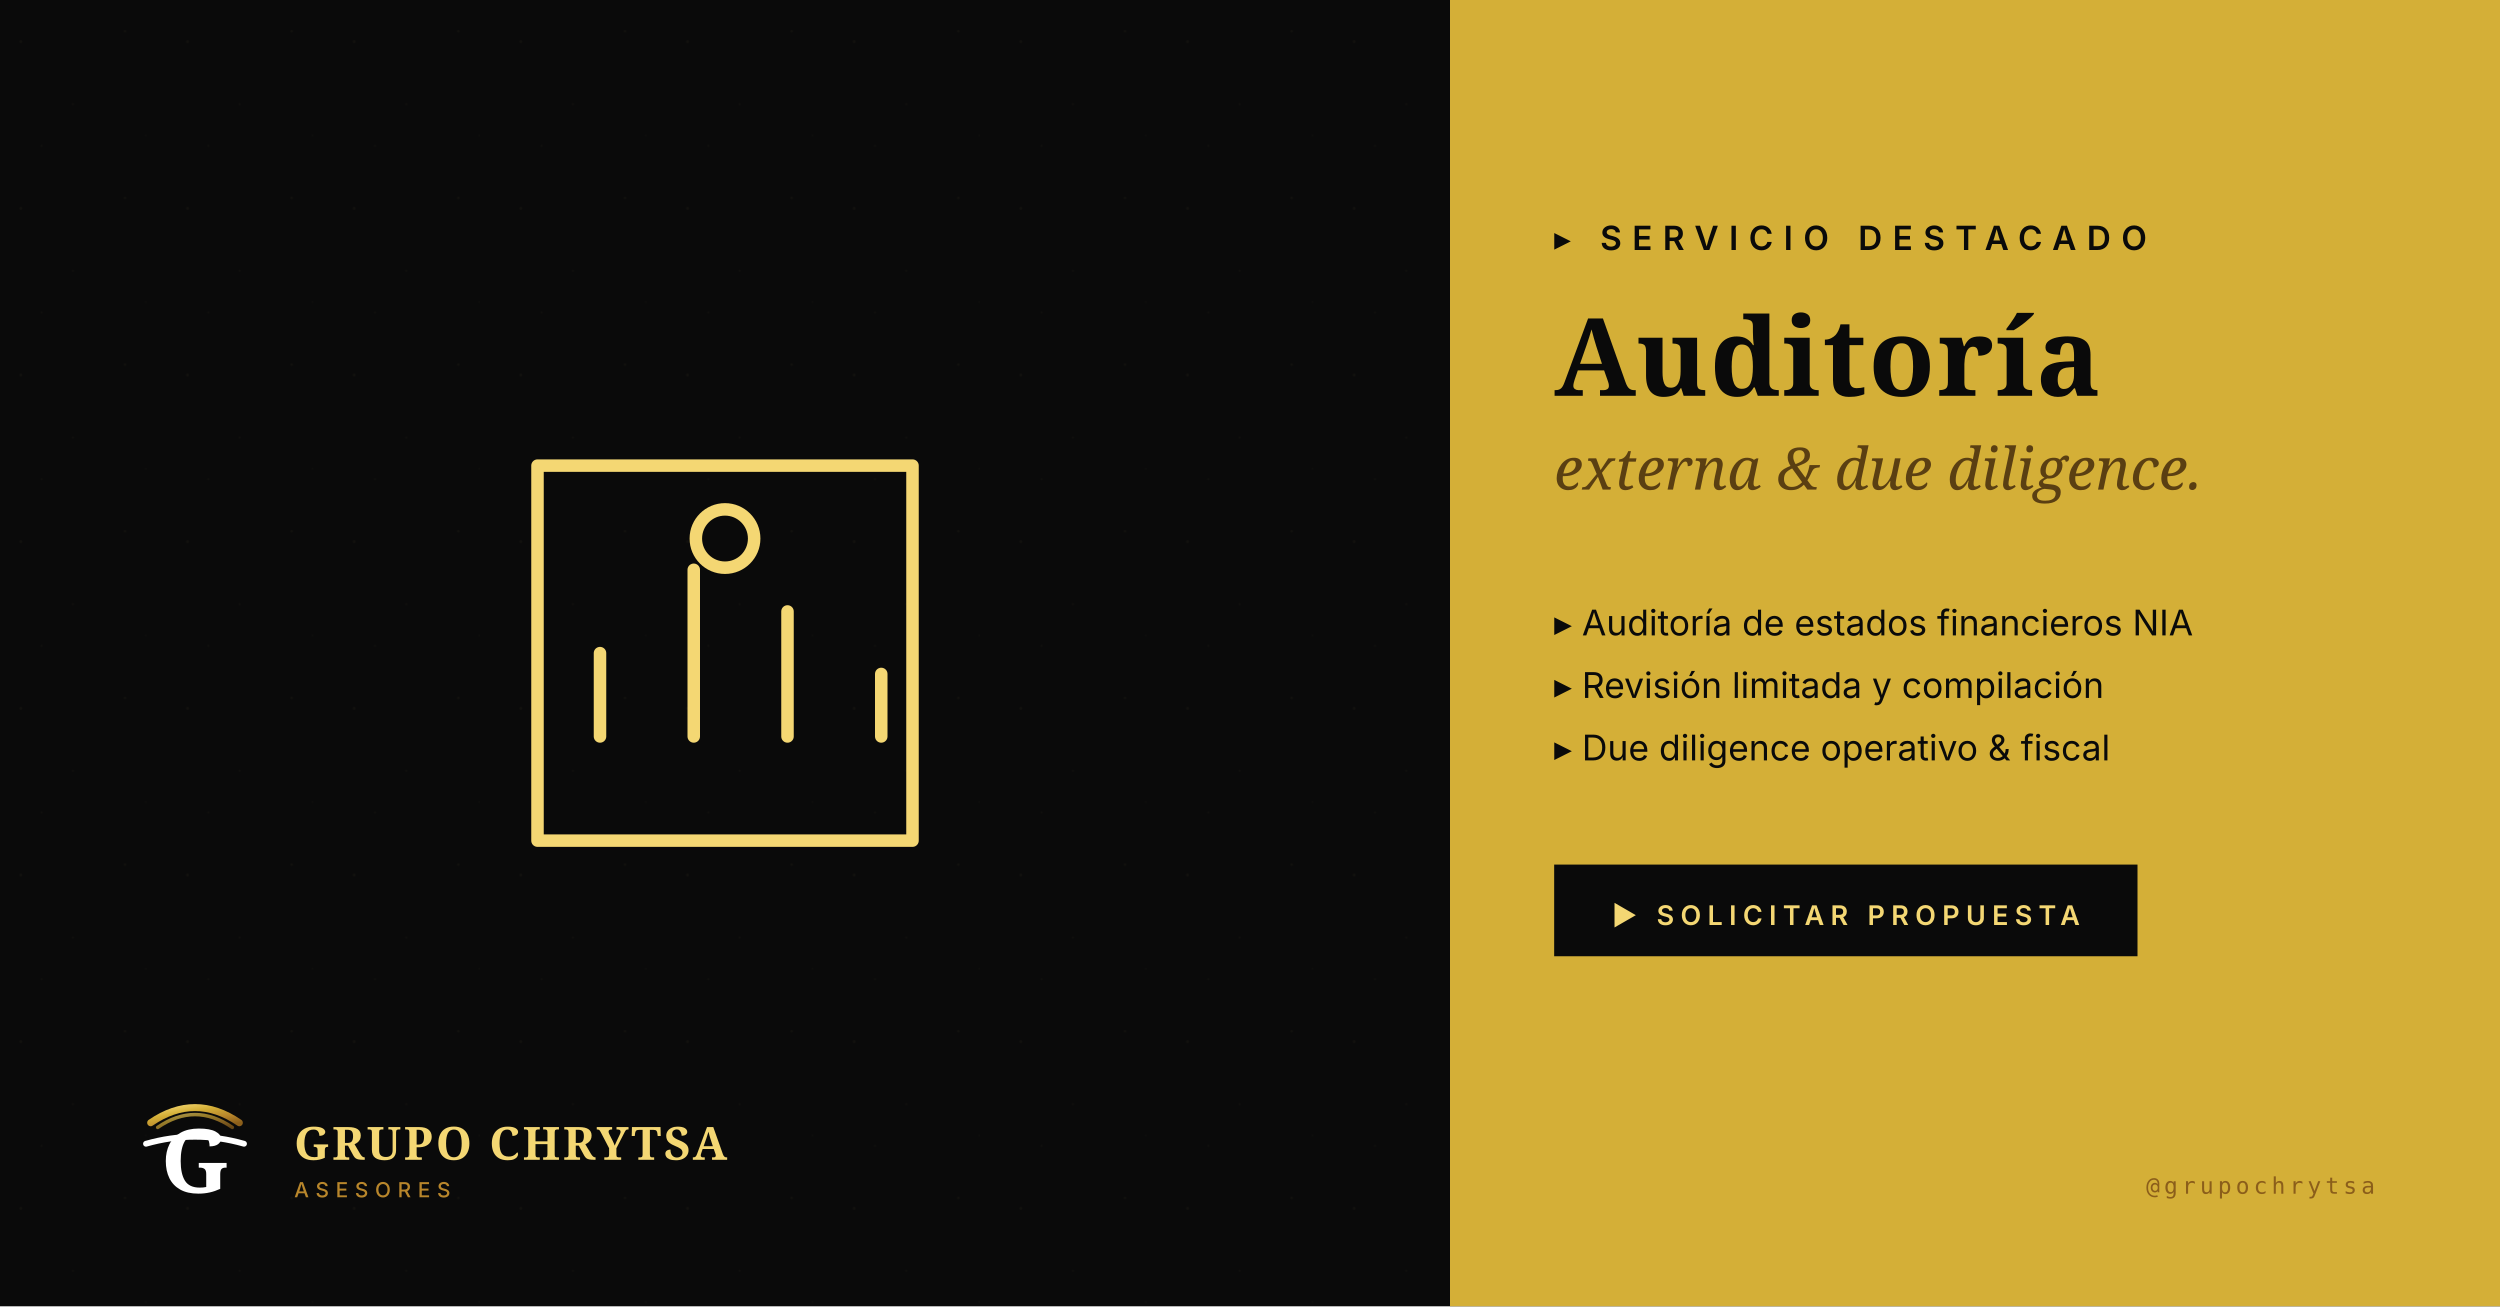
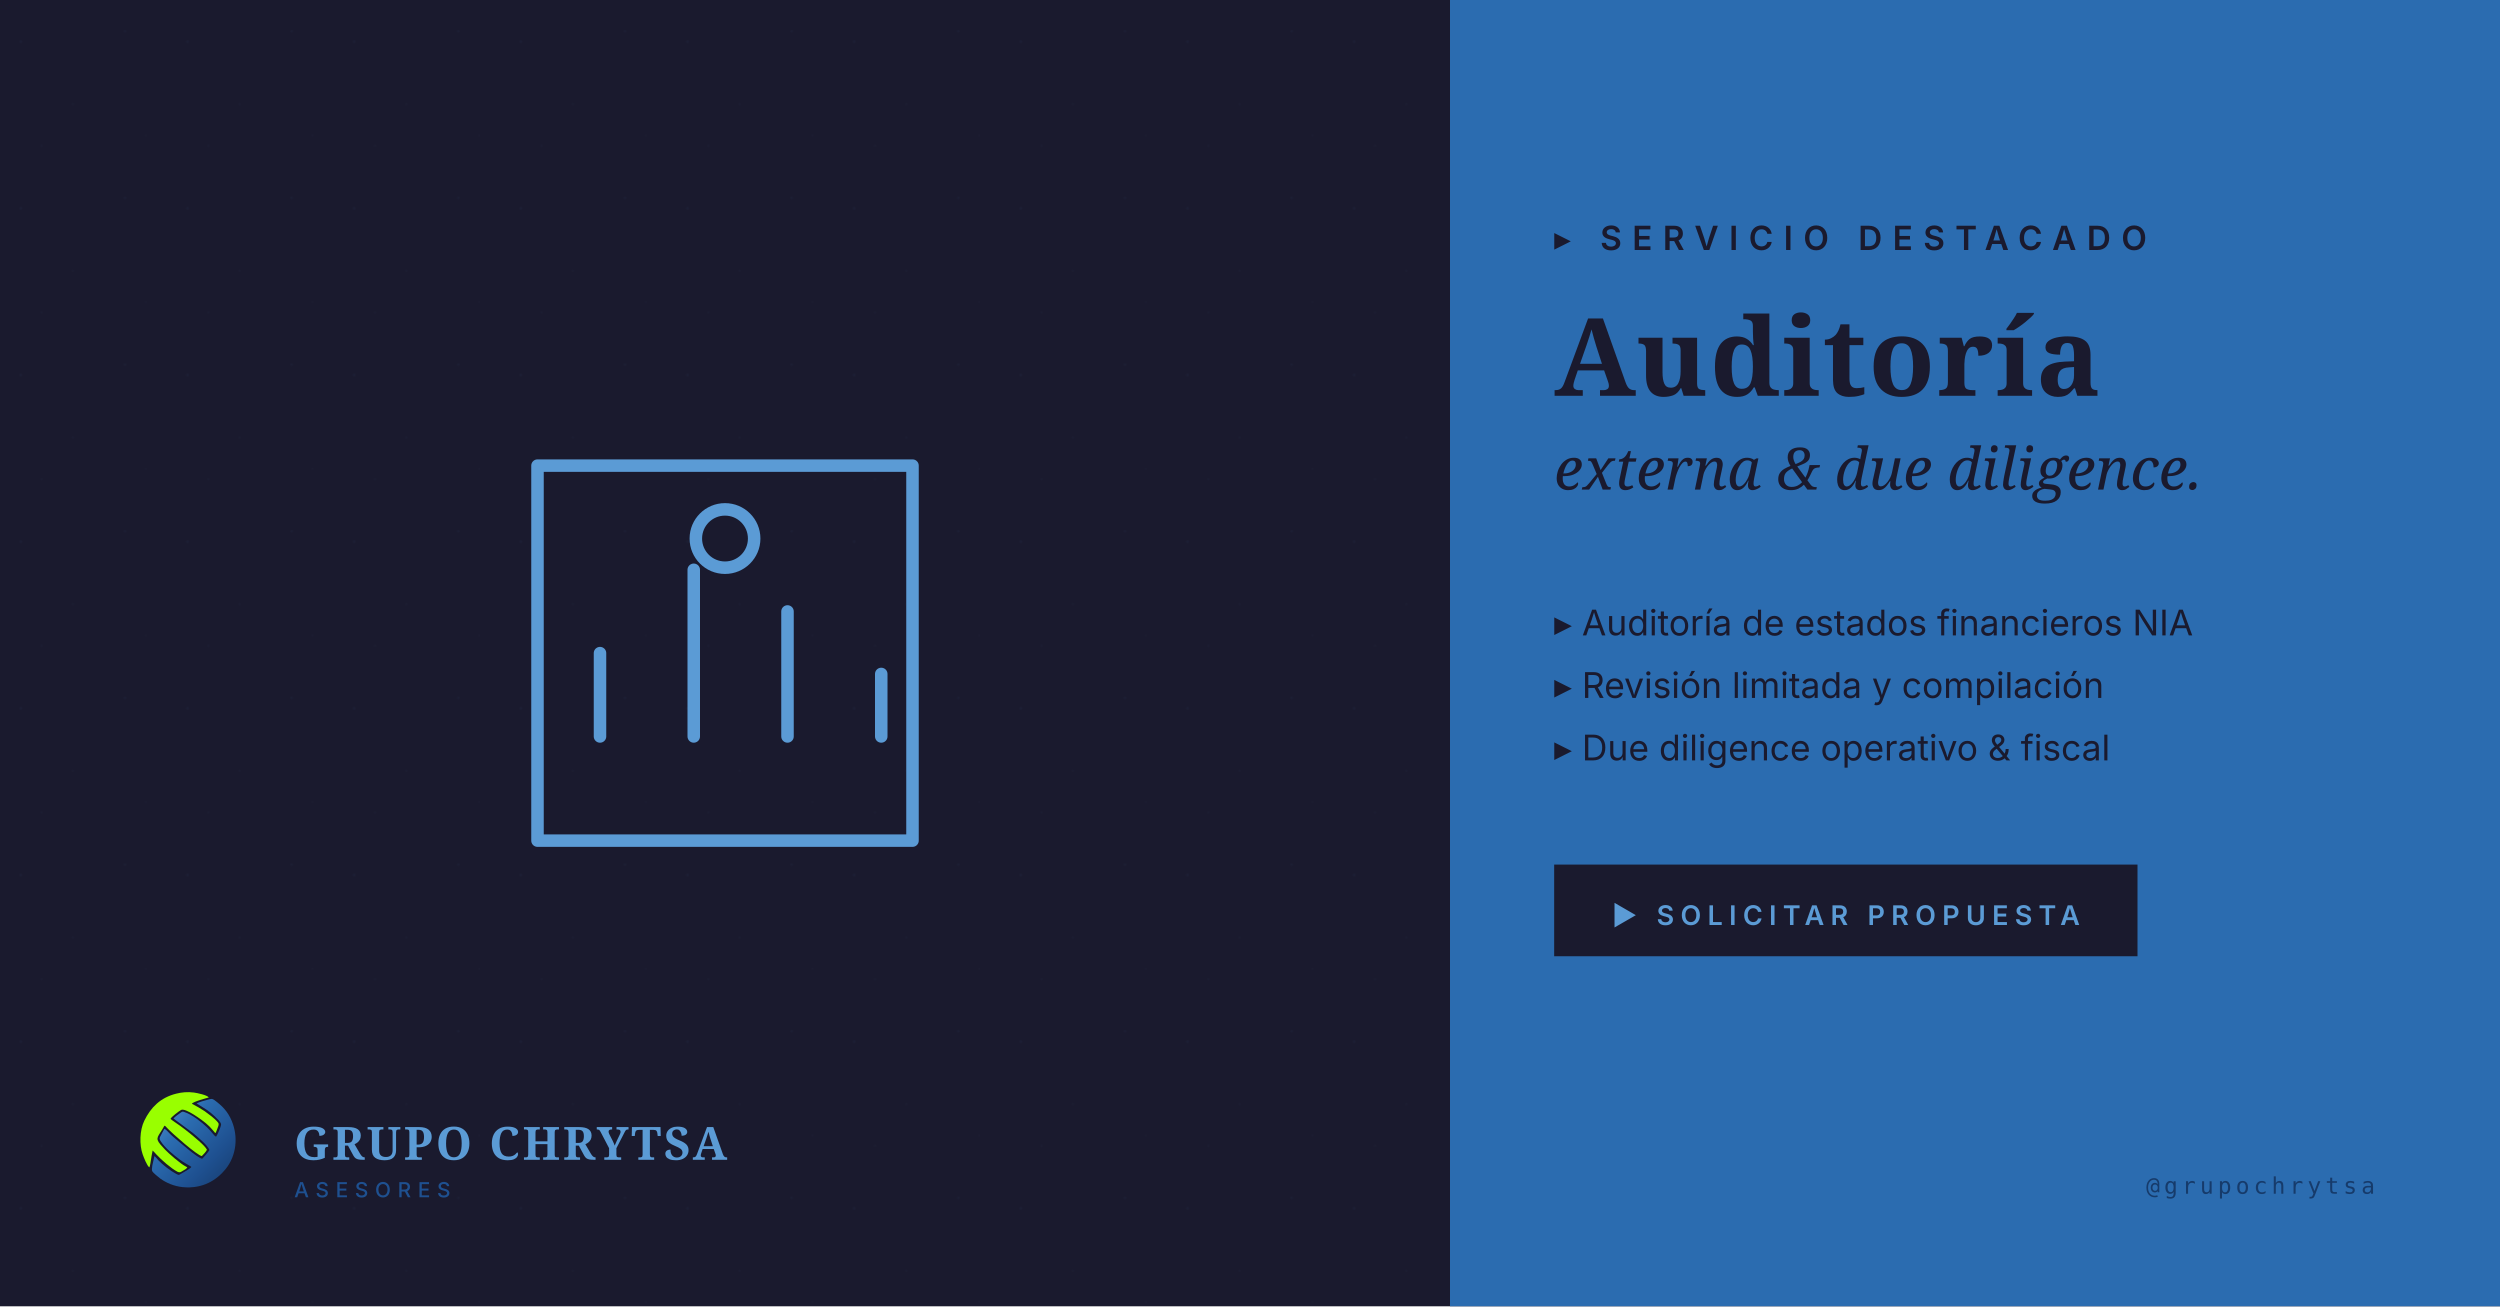
<svg xmlns="http://www.w3.org/2000/svg" viewBox="0 0 1200 627" width="1200" height="627" preserveAspectRatio="xMidYMid meet">
  <defs>
    <linearGradient id="g" x1="0" y1="0" x2="1" y2="1">
-       <stop offset="0" stop-color="#F4D773" />
-       <stop offset=".35" stop-color="#D4AF37" />
-       <stop offset=".7" stop-color="#B8862B" />
-       <stop offset="1" stop-color="#8B5E1A" />
+       <stop offset="0" stop-color="#5B9BD5" />
+       <stop offset=".35" stop-color="#2B6CB0" />
+       <stop offset=".7" stop-color="#1E5090" />
+       <stop offset="1" stop-color="#163B6B" />
    </linearGradient>
    <linearGradient id="g2" x1="0" y1="0" x2="0" y2="1">
      <stop offset="0" stop-color="rgba(212,175,55,.18)" />
      <stop offset="1" stop-color="rgba(212,175,55,0)" />
    </linearGradient>
    <radialGradient id="vignette" cx="0.5" cy="0.4" r="0.8">
      <stop offset="0" stop-color="rgba(212,175,55,0)" />
      <stop offset="1" stop-color="rgba(0,0,0,.45)" />
    </radialGradient>
    <pattern id="grain" x="0" y="0" width="80" height="80" patternUnits="userSpaceOnUse">
-       <circle cx="10" cy="20" r=".7" fill="#F4D773" opacity=".06" />
-       <circle cx="35" cy="50" r=".5" fill="#F4D773" opacity=".05" />
-       <circle cx="60" cy="15" r=".6" fill="#F4D773" opacity=".06" />
-       <circle cx="70" cy="65" r=".4" fill="#F4D773" opacity=".04" />
-       <circle cx="20" cy="70" r=".5" fill="#F4D773" opacity=".05" />
+       <circle cx="10" cy="20" r=".7" fill="#5B9BD5" opacity=".06" />
+       <circle cx="35" cy="50" r=".5" fill="#5B9BD5" opacity=".05" />
+       <circle cx="60" cy="15" r=".6" fill="#5B9BD5" opacity=".06" />
+       <circle cx="70" cy="65" r=".4" fill="#5B9BD5" opacity=".04" />
+       <circle cx="20" cy="70" r=".5" fill="#5B9BD5" opacity=".05" />
    </pattern>
+     <clipPath id="crownClip">
+       <circle cx="60" cy="50" r="36" />
+     </clipPath>
    <clipPath id="sphereClip">
-       <circle cx="50" cy="50" r="42" />
+       <circle cx="50" cy="49" r="38" />
    </clipPath>
    <symbol id="sphere" viewBox="0 0 100 100">
-       <circle cx="50" cy="50" r="42" fill="#0A0A0A" />
-       <g clip-path="url(#sphereClip)">
-         <path d="M50 8A42 42 0 0 0 8 50 42 42 0 0 0 50 92Q30 70 30 50Q30 30 50 8Z" fill="url(#g)" />
-         <g transform="skewY(-7)">
-           <rect x="8" y="28" width="84" height="6" fill="url(#g)" />
-           <rect x="8" y="44" width="84" height="6" fill="url(#g)" />
-           <rect x="8" y="60" width="84" height="6" fill="url(#g)" />
-         </g>
+       <g transform="translate(-51.675 4.276) scale(0.4851)">
+         <path d="M251.345 50.640 C253.822 53.458 255.769 56.325 255.673 58.179 C255.453 62.410 249.136 76.693 247.008 79.442 C246.148 79.575 245.165 79.037 244.059 77.820 C241.517 75.279 237.597 69.750 230.472 62.838 C221.170 53.814 204.110 40.495 191.200 36.283 C187.896 35.204 187.478 35.115 184.892 36.834 C181.568 39.044 173.416 45.078 171.540 47.576 L205.705 73.017 C211.892 78.204 232.880 95.329 235.051 103.399 C233.395 106.441 224.599 116.746 222.268 118.671 C213.944 117.692 180.143 87.258 171.311 80.142 C168.649 77.997 165.812 75.046 163.528 72.702 C162.012 71.148 157.916 66.462 155.452 65.792 C147.227 82.271 144.833 81.277 149.304 88.165 C156.833 99.764 172.085 112.243 183.093 120.388 C186.325 122.780 189.862 125.251 193.039 126.948 C195.108 128.054 196.031 128.843 198.236 130.018 C200.172 131.050 201.848 131.741 203.200 133.214 C201.710 135.827 188.789 143.109 186.083 144.596 C181.214 147.272 181.794 148.348 176.395 145.472 C165.723 139.785 152.808 129.681 144.774 121.273 C141.965 118.334 140.502 115.871 137.900 113.974 L134.232 130.500 C133.500 134.733 133.073 138.721 134.093 140.832 C135.250 143.228 145.444 151.732 148.396 153.825 C158.763 161.180 172.261 167.279 187.965 168.846 C222.931 172.337 248.100 156.454 263.865 136.746 C282.999 112.828 286.099 79.914 274.694 52.270 C267.560 34.977 257.387 24.998 243.958 15.098 C239.806 12.036 238.274 12.801 232.690 14.226 C227.686 15.504 215.829 18.821 212.423 20.933 C213.314 21.896 228.857 30.521 237.310 37.373 C241.291 40.598 248.216 47.081 251.345 50.640" fill="url(#g)" />
+         <path d="M134.727 104.159 C135.478 104.595 140.356 110.028 141.472 111.255 C149.894 120.515 167.974 136.296 178.853 141.792 C182.826 143.798 184.690 141.991 188.291 139.856 C190.694 138.431 194.506 136.723 196.025 133.848 L192.819 132.091 C183.785 127.506 163.458 109.601 156.894 102.798 C154.187 99.991 151.006 96.540 148.452 93.462 C138.203 81.114 144.690 80.287 155.617 60.260 C157.598 60.980 158.287 62.130 159.774 63.768 C168.926 73.852 214.420 113.490 221.635 113.948 C223.963 111.812 229.753 105.476 230.677 102.765 C227.398 95.448 206.525 78.781 199.850 73.186 C194.554 68.748 189.064 64.908 183.698 60.770 C180.683 58.445 167.682 50.049 166.321 48.210 C167.976 44.622 181.039 34.708 185.039 32.480 C192.643 28.245 223.149 51.107 228.662 55.805 C233.870 60.245 237.309 63.600 241.612 68.833 C245.038 72.998 244.604 72.615 246.050 73.256 C247.440 69.256 249.378 65.758 250.836 60.898 C251.844 57.539 251.337 56.029 250.239 54.693 C243.468 46.453 234.910 40.927 226.416 34.491 C215.552 27.513 214.921 27.453 204.151 21.567 C205.465 17.913 231.031 11.264 233.945 10.448 C231.373 6.165 213.209 2.457 207.740 1.716 C196.301 0.168 186.004 1.259 176.140 3.755 C148.825 10.667 131.518 27.636 119.889 51.735 C111.770 68.560 111.178 94.019 117.106 110.846 C119.173 116.712 125.110 131.777 129.018 133.970 C129.499 133.181 130.232 129.482 130.506 128.367 C130.897 126.103 131.307 123.775 131.594 121.703 C132.463 115.416 133.548 110.244 134.727 104.159" fill="#99FF00" />
      </g>
    </symbol>
    <symbol id="crown" viewBox="0 0 120 100">
-       <path d="M 22 32 Q 60 6 98 32" fill="none" stroke="url(#g)" stroke-width="6" stroke-linecap="round" />
-       <path d="M 28 36 Q 60 14 92 36" fill="none" stroke="url(#g)" stroke-width="3" stroke-linecap="round" opacity=".7" />
-       <path d="M 18 50 Q 60 38 102 50" fill="none" stroke="#FFFFFF" stroke-width="5" stroke-linecap="round" />
-       <text x="60" y="92" text-anchor="middle" font-family="Cinzel,Georgia,serif" font-weight="700" font-size="76" fill="#FFFFFF">G</text>
+       <g transform="translate(-41.675 5.276) scale(0.4851)">
+         <path d="M251.345 50.640 C253.822 53.458 255.769 56.325 255.673 58.179 C255.453 62.410 249.136 76.693 247.008 79.442 C246.148 79.575 245.165 79.037 244.059 77.820 C241.517 75.279 237.597 69.750 230.472 62.838 C221.170 53.814 204.110 40.495 191.200 36.283 C187.896 35.204 187.478 35.115 184.892 36.834 C181.568 39.044 173.416 45.078 171.540 47.576 L205.705 73.017 C211.892 78.204 232.880 95.329 235.051 103.399 C233.395 106.441 224.599 116.746 222.268 118.671 C213.944 117.692 180.143 87.258 171.311 80.142 C168.649 77.997 165.812 75.046 163.528 72.702 C162.012 71.148 157.916 66.462 155.452 65.792 C147.227 82.271 144.833 81.277 149.304 88.165 C156.833 99.764 172.085 112.243 183.093 120.388 C186.325 122.780 189.862 125.251 193.039 126.948 C195.108 128.054 196.031 128.843 198.236 130.018 C200.172 131.050 201.848 131.741 203.200 133.214 C201.710 135.827 188.789 143.109 186.083 144.596 C181.214 147.272 181.794 148.348 176.395 145.472 C165.723 139.785 152.808 129.681 144.774 121.273 C141.965 118.334 140.502 115.871 137.900 113.974 L134.232 130.500 C133.500 134.733 133.073 138.721 134.093 140.832 C135.250 143.228 145.444 151.732 148.396 153.825 C158.763 161.180 172.261 167.279 187.965 168.846 C222.931 172.337 248.100 156.454 263.865 136.746 C282.999 112.828 286.099 79.914 274.694 52.270 C267.560 34.977 257.387 24.998 243.958 15.098 C239.806 12.036 238.274 12.801 232.690 14.226 C227.686 15.504 215.829 18.821 212.423 20.933 C213.314 21.896 228.857 30.521 237.310 37.373 C241.291 40.598 248.216 47.081 251.345 50.640" fill="url(#g)" />
+         <path d="M134.727 104.159 C135.478 104.595 140.356 110.028 141.472 111.255 C149.894 120.515 167.974 136.296 178.853 141.792 C182.826 143.798 184.690 141.991 188.291 139.856 C190.694 138.431 194.506 136.723 196.025 133.848 L192.819 132.091 C183.785 127.506 163.458 109.601 156.894 102.798 C154.187 99.991 151.006 96.540 148.452 93.462 C138.203 81.114 144.690 80.287 155.617 60.260 C157.598 60.980 158.287 62.130 159.774 63.768 C168.926 73.852 214.420 113.490 221.635 113.948 C223.963 111.812 229.753 105.476 230.677 102.765 C227.398 95.448 206.525 78.781 199.850 73.186 C194.554 68.748 189.064 64.908 183.698 60.770 C180.683 58.445 167.682 50.049 166.321 48.210 C167.976 44.622 181.039 34.708 185.039 32.480 C192.643 28.245 223.149 51.107 228.662 55.805 C233.870 60.245 237.309 63.600 241.612 68.833 C245.038 72.998 244.604 72.615 246.050 73.256 C247.440 69.256 249.378 65.758 250.836 60.898 C251.844 57.539 251.337 56.029 250.239 54.693 C243.468 46.453 234.910 40.927 226.416 34.491 C215.552 27.513 214.921 27.453 204.151 21.567 C205.465 17.913 231.031 11.264 233.945 10.448 C231.373 6.165 213.209 2.457 207.740 1.716 C196.301 0.168 186.004 1.259 176.140 3.755 C148.825 10.667 131.518 27.636 119.889 51.735 C111.770 68.560 111.178 94.019 117.106 110.846 C119.173 116.712 125.110 131.777 129.018 133.970 C129.499 133.181 130.232 129.482 130.506 128.367 C130.897 126.103 131.307 123.775 131.594 121.703 C132.463 115.416 133.548 110.244 134.727 104.159" fill="#99FF00" />
+       </g>
    </symbol>
  </defs>
-   <rect id="bg" width="1200" height="627" fill="#0A0A0A" />
+   <rect id="bg" width="1200" height="627" fill="#1A1A2E" />
  <rect width="1200" height="627" fill="url(#grain)" opacity=".5" />
-   <rect x="696" y="0" width="504" height="627" fill="#D4AF37" />
+   <rect x="696" y="0" width="504" height="627" fill="#2B6CB0" />
  <g id="icon" transform="translate(258,223.5)">
-     <g fill="none" stroke="#F4D773" stroke-width="6" stroke-linecap="round" stroke-linejoin="round">
+     <g fill="none" stroke="#5B9BD5" stroke-width="6" stroke-linecap="round" stroke-linejoin="round">
      <rect x="0" y="0" width="180" height="180" />
      <path d="M 30 130 L 30 90 M 75 130 L 75 50 M 120 130 L 120 70 M 165 130 L 165 100" />
      <circle cx="90" cy="35" r="14" />
    </g>
  </g>
  <g id="content" transform="translate(746,120)">
-     <text font-family="Inter,Arial,sans-serif" font-weight="600" font-size="16" fill="#0A0A0A" letter-spacing="5">▸ SERVICIO DESTACADO</text>
-     <text y="70" font-family="Cinzel,Georgia,serif" font-weight="600" font-size="52" fill="#0A0A0A" letter-spacing="1">Auditoría</text>
-     <text y="115" font-family="Cinzel,Georgia,serif" font-weight="500" font-style="italic" font-size="28" fill="#5a3f12">externa &amp; due diligence.</text>
-     <g font-family="Inter,Arial,sans-serif" font-weight="400" font-size="17" fill="#0A0A0A">
+     <text font-family="Inter,Arial,sans-serif" font-weight="600" font-size="16" fill="#1A1A2E" letter-spacing="5">▸ SERVICIO DESTACADO</text>
+     <text y="70" font-family="Cinzel,Georgia,serif" font-weight="600" font-size="52" fill="#1A1A2E" letter-spacing="1">Auditoría</text>
+     <text y="115" font-family="Cinzel,Georgia,serif" font-weight="500" font-style="italic" font-size="28" fill="#1A1A2E">externa &amp; due diligence.</text>
+     <g font-family="Inter,Arial,sans-serif" font-weight="400" font-size="17" fill="#1A1A2E">
      <text y="185">▸ Auditoría de estados financieros NIA</text>
      <text y="215">▸ Revisión limitada y compilación</text>
      <text y="245">▸ Due diligence operativo &amp; fiscal</text>
    </g>
    <g transform="translate(0,295)">
-       <rect width="280" height="44" fill="#0A0A0A" />
-       <text x="140" y="29" text-anchor="middle" font-family="Inter,Arial,sans-serif" font-weight="600" font-size="13" fill="#F4D773" letter-spacing="3">▶ SOLICITAR PROPUESTA</text>
+       <rect width="280" height="44" fill="#1A1A2E" />
+       <text x="140" y="29" text-anchor="middle" font-family="Inter,Arial,sans-serif" font-weight="600" font-size="13" fill="#5B9BD5" letter-spacing="3">▶ SOLICITAR PROPUESTA</text>
    </g>
  </g>
  <g id="logo">
    <use href="#crown" x="60" y="521" width="67.2" height="56" />
-     <text x="141.2" y="556.7" font-family="Cinzel,Georgia,serif" font-weight="600" font-size="22" fill="#F4D773" letter-spacing="1.32">GRUPO CHRYTSA</text>
-     <text x="141.2" y="574.7" font-family="Inter,Arial,sans-serif" font-weight="500" font-size="10" fill="#B8862B" letter-spacing="3.2">ASESORES</text>
-     <text x="1140" y="573" text-anchor="end" font-family="JetBrains Mono,monospace" font-size="11" fill="#8B5E1A" letter-spacing="1.98">@grupochrytsa</text>
+     <text x="141.2" y="556.7" font-family="Cinzel,Georgia,serif" font-weight="600" font-size="22" fill="#5B9BD5" letter-spacing="1.32">GRUPO CHRYTSA</text>
+     <text x="141.2" y="574.7" font-family="Inter,Arial,sans-serif" font-weight="500" font-size="10" fill="#1E5090" letter-spacing="3.2">ASESORES</text>
+     <text x="1140" y="573" text-anchor="end" font-family="JetBrains Mono,monospace" font-size="11" fill="#163B6B" letter-spacing="1.98">@grupochrytsa</text>
  </g>
</svg>
